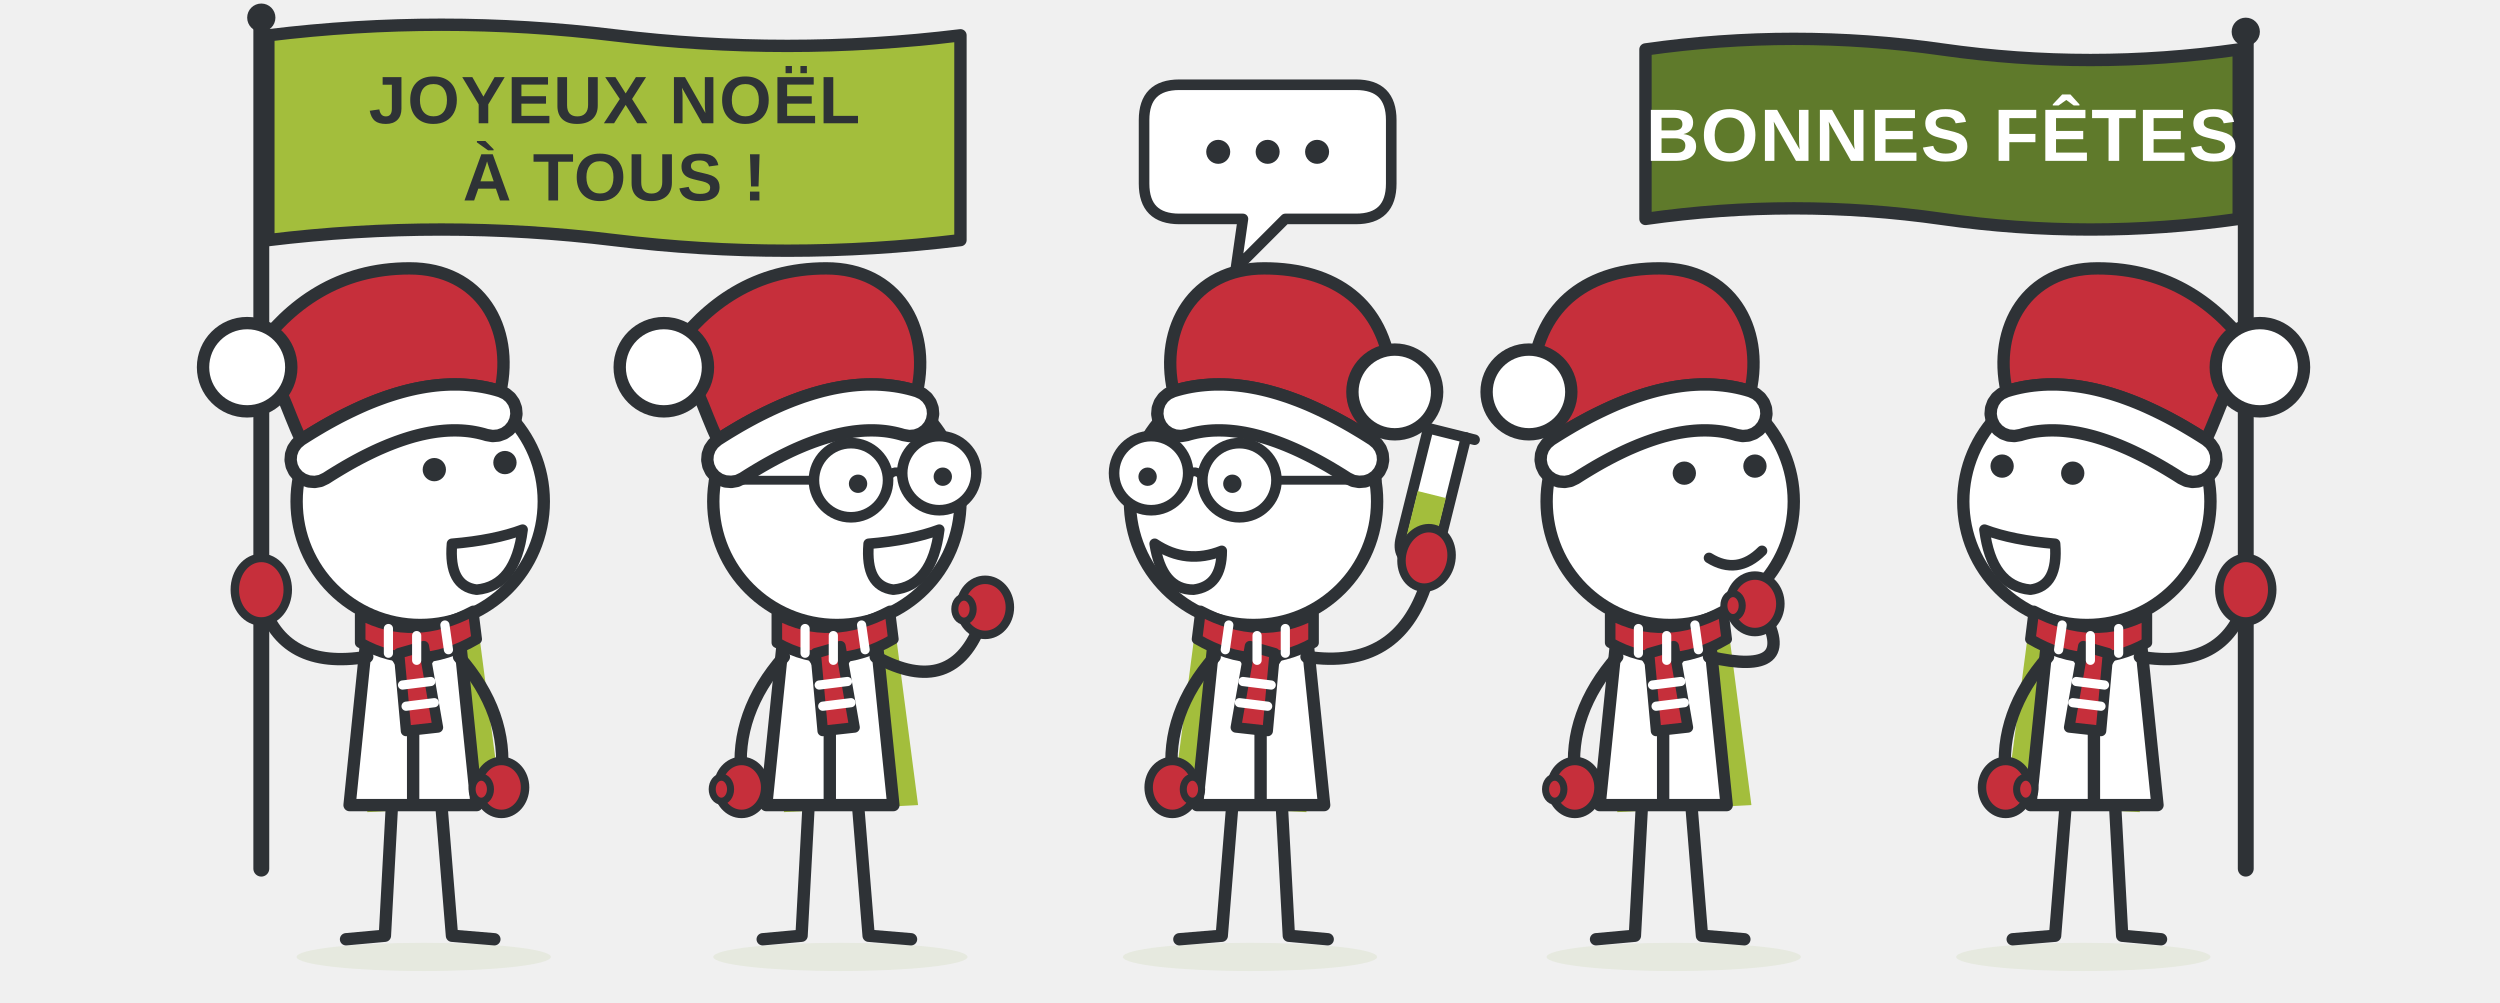
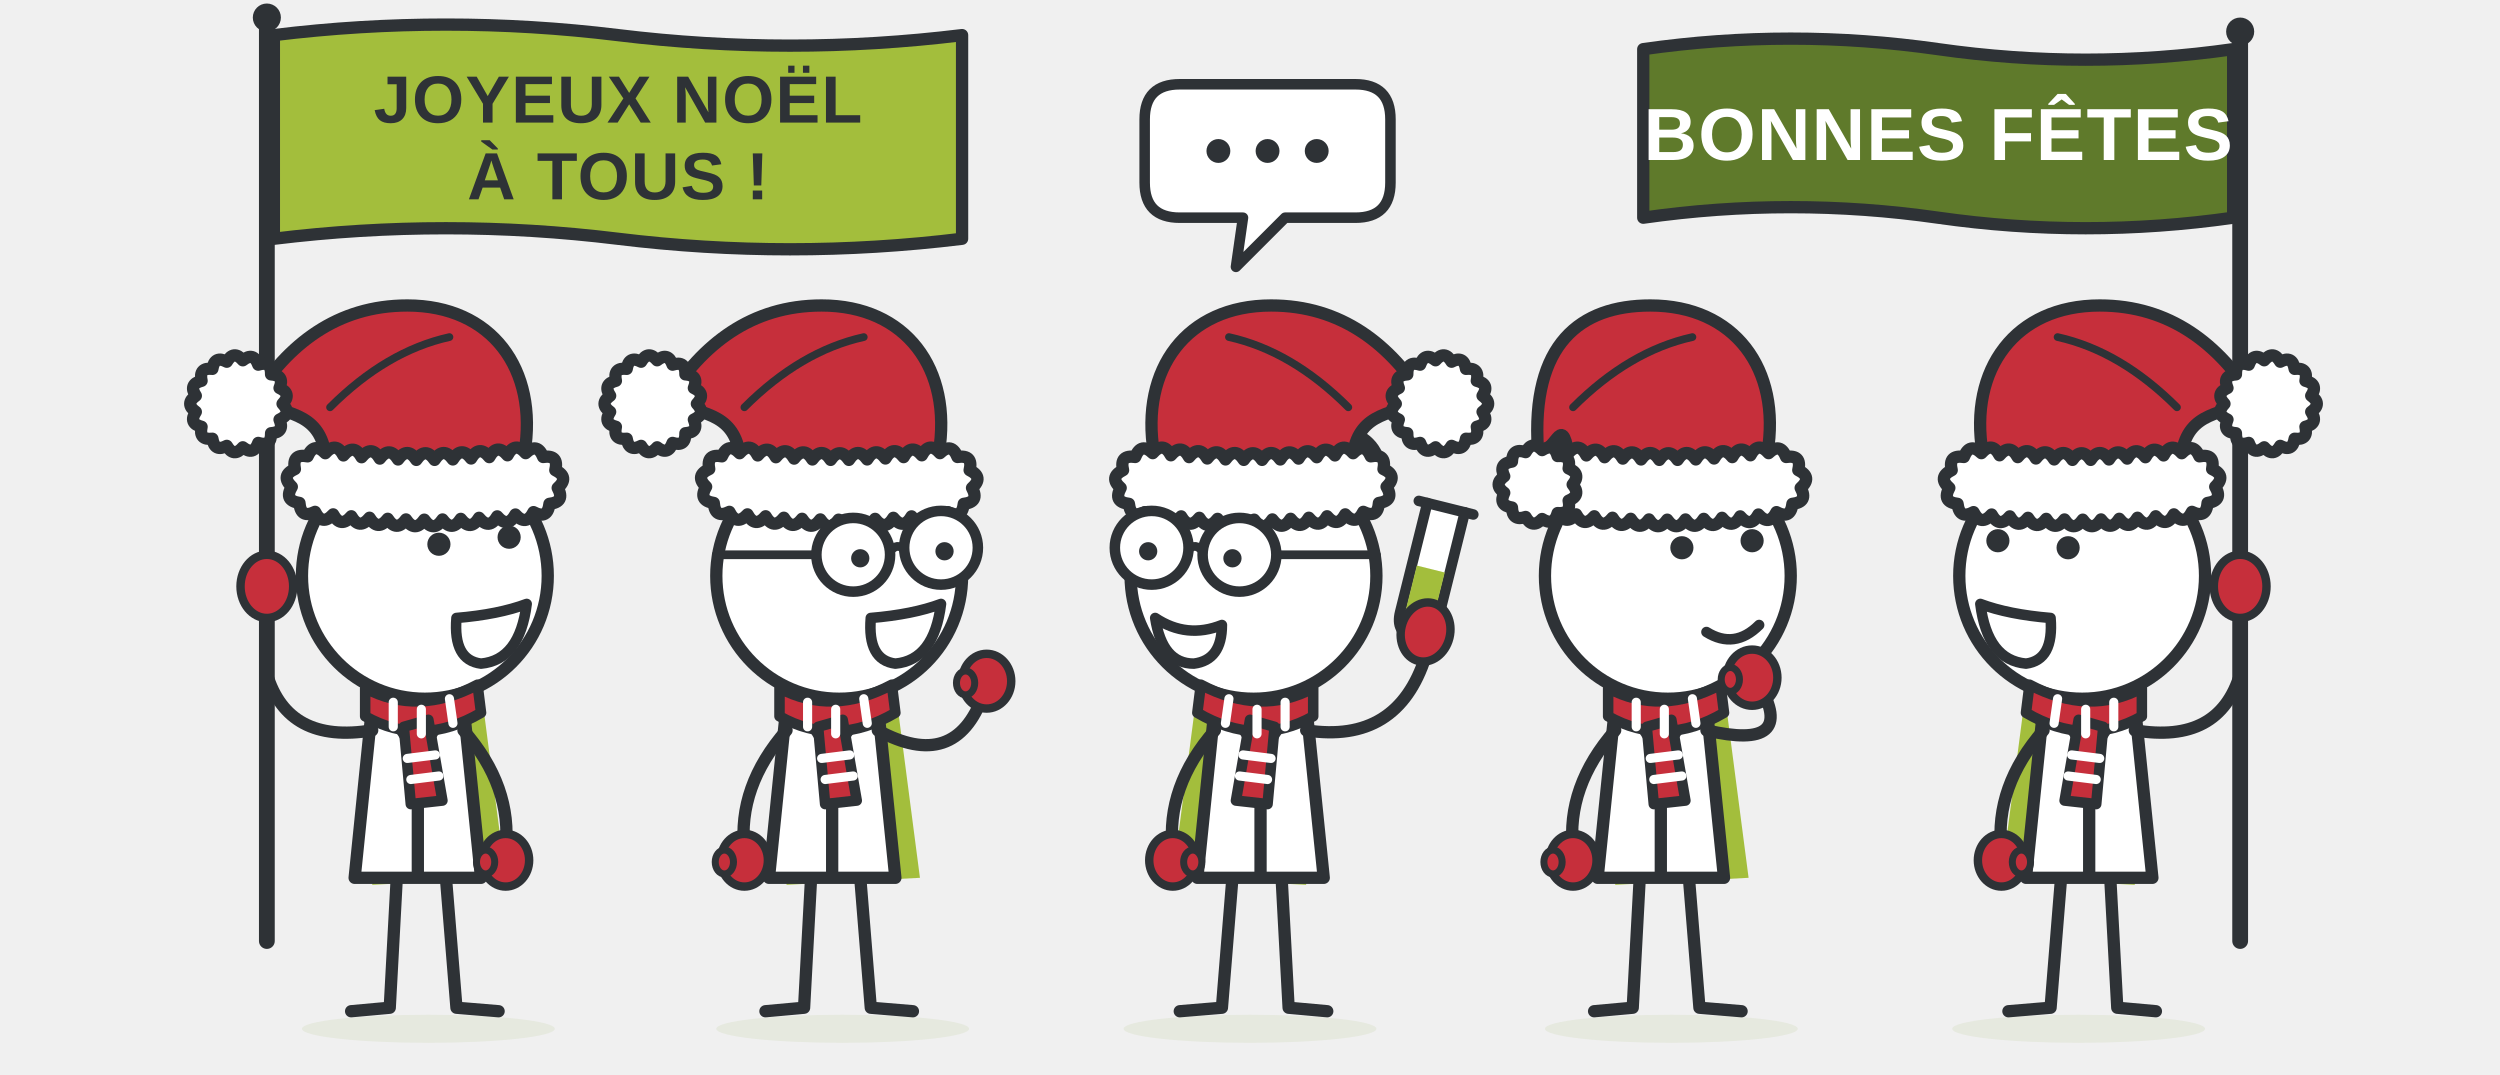
- <svg xmlns="http://www.w3.org/2000/svg" aria-hidden="true" focusable="false" viewBox="-24 0 708 284" fill="none" stroke="#2E3236" stroke-width="3.5" stroke-linecap="round" stroke-linejoin="round">
+ <svg xmlns="http://www.w3.org/2000/svg" aria-hidden="true" focusable="false" viewBox="-26 0 712 306" fill="none" stroke="#2E3236" stroke-width="3.5" stroke-linecap="round" stroke-linejoin="round">
  <g class="bulle">
    <path d="M300 34 Q300 24 310 24 L360 24 Q370 24 370 34 L370 52 Q370 62 360 62 L340 62 L326 76 L328 62 L310 62 Q300 62 300 52 Z" fill="#FFFFFF" stroke-width="3" />
    <circle cx="321" cy="43" r="3.4" fill="#2E3236" stroke="none" />
    <circle cx="335" cy="43" r="3.4" fill="#2E3236" stroke="none" />
    <circle cx="349" cy="43" r="3.4" fill="#2E3236" stroke="none" />
  </g>
  <g class="perso">
-     <path d="M50 8 L50 246" stroke-width="4.5" />
+     <path d="M50 8 L50 268" stroke-width="4.5" />
    <circle cx="50" cy="5" r="4" fill="#2E3236" stroke="none" />
    <g class="drapeau drapeau-left">
      <path d="M52 10 Q101.0 4 150.0 10 T248 10 L248 68 Q199.0 74 150.0 68 T52 68 Z" fill="#A3BE3C" />
      <text x="150" y="34.915" text-anchor="middle" font-family="Figtree, Arial, sans-serif" font-weight="800" font-size="19" letter-spacing="0.4" fill="#2E3236" stroke="none">JOYEUX NOËL</text>
      <text x="150" y="56.765" text-anchor="middle" font-family="Figtree, Arial, sans-serif" font-weight="800" font-size="19" letter-spacing="0.4" fill="#2E3236" stroke="none">À TOUS !</text>
    </g>
-     <g transform="translate(0 70)">
+     <g transform="translate(0 92)">
      <ellipse cx="96" cy="201" rx="36" ry="4" fill="#E6E9DF" stroke="none" />
      <path d="M84 114 L112 112 L118 158 L80 160 Z" fill="#A3BE3C" stroke="none" />
      <path d="M87 158 L85 195 L74 196" />
      <path d="M101 158 L104 195 L116 196" />
      <path d="M80 109 L75 158 L111 158 L106 109" fill="#FFFFFF" />
      <path d="M84 109 L93 123 L102 109" />
      <path d="M93 123 L93 157" />
      <path d="M80 116 Q56 120 50 100" />
      <path d="M106 116 Q120 132 118 150" />
      <ellipse cx="118" cy="153" rx="6.7" ry="7.5" fill="#C62F3B" stroke="#2E3236" stroke-width="2.4" />
      <ellipse cx="112.3" cy="153.5" rx="2.6" ry="3.4" fill="#C62F3B" stroke="#2E3236" stroke-width="2" />
      <circle cx="95" cy="72" r="35" fill="#FFFFFF" />
      <path d="M78 104 Q93 112 110 103 L111 111 Q94 121 78 112 Z" fill="#C62F3B" stroke-width="3" />
      <path d="M96 113 L100 136 L91 137 L89 115 Z" fill="#C62F3B" stroke-width="3" />
      <path d="M86 108 L86 115 M94 110 L94 117 M102 107 L103 114 M90 124 L98 123 M91 130 L99 129" stroke="#FFFFFF" stroke-width="2.6" />
-       <path d="M117.71 40.80 C121.71 22.80 112.00 6.00 92.00 6.00 C72.00 6.00 58.00 16.00 48.00 30.00 C55.00 36.00 57.27 46.54 61.27 54.54 L62.84 53.54 L64.40 52.57 L65.95 51.64 L67.49 50.73 L69.02 49.86 L70.55 49.02 L72.06 48.21 L73.57 47.44 L75.07 46.70 L76.56 45.99 L78.04 45.31 L79.51 44.66 L80.98 44.05 L82.44 43.47 L83.89 42.93 L85.33 42.41 L86.77 41.94 L88.20 41.49 L89.62 41.08 L91.03 40.70 L92.44 40.36 L93.84 40.05 L95.24 39.78 L96.62 39.54 L98.00 39.34 L99.38 39.17 L100.74 39.04 L102.10 38.95 L103.45 38.89 L104.79 38.88 L106.13 38.89 L107.45 38.95 L108.77 39.05 L110.08 39.18 L111.38 39.35 L112.67 39.56 L113.95 39.81 L115.21 40.10 L116.47 40.43 L117.71 40.80Z" fill="#C62F3B" />
-       <path d="M61.27 54.54 L62.84 53.54 L64.40 52.57 L65.95 51.64 L67.49 50.73 L69.02 49.86 L70.55 49.02 L72.06 48.21 L73.57 47.44 L75.07 46.70 L76.56 45.99 L78.04 45.31 L79.51 44.66 L80.98 44.05 L82.44 43.47 L83.89 42.93 L85.33 42.41 L86.77 41.94 L88.20 41.49 L89.62 41.08 L91.03 40.70 L92.44 40.36 L93.84 40.05 L95.24 39.78 L96.62 39.54 L98.00 39.34 L99.38 39.17 L100.74 39.04 L102.10 38.95 L103.45 38.89 L104.79 38.88 L106.13 38.89 L107.45 38.95 L108.77 39.05 L110.08 39.18 L111.38 39.35 L112.67 39.56 L113.95 39.81 L115.21 40.10 L116.47 40.43 L117.71 40.80 L119.25 41.51 L120.55 42.60 L121.53 43.99 L122.11 45.58 L122.26 47.27 L121.97 48.94 L121.26 50.48 L120.17 51.78 L118.78 52.76 L117.19 53.34 L115.50 53.49 L113.82 53.20 L112.98 52.95 L112.12 52.73 L111.25 52.53 L110.37 52.36 L109.48 52.21 L108.57 52.09 L107.65 52.00 L106.71 51.93 L105.76 51.89 L104.79 51.88 L103.81 51.89 L102.81 51.93 L101.80 52.00 L100.77 52.10 L99.73 52.22 L98.66 52.38 L97.58 52.56 L96.49 52.78 L95.38 53.02 L94.25 53.30 L93.10 53.60 L91.94 53.94 L90.76 54.31 L89.57 54.71 L88.35 55.14 L87.13 55.60 L85.88 56.09 L84.62 56.62 L83.35 57.17 L82.06 57.76 L80.75 58.39 L79.43 59.04 L78.09 59.73 L76.74 60.45 L75.38 61.20 L73.99 61.99 L72.60 62.81 L71.19 63.66 L69.76 64.54 L68.32 65.46 L66.79 66.19 L65.12 66.49 L63.43 66.35 L61.83 65.78 L60.43 64.82 L59.34 63.53 L58.61 61.99 L58.30 60.32 L58.44 58.63 L59.01 57.03 L59.98 55.64Z" fill="#FFFFFF" />
-       <circle cx="46" cy="34" r="12.5" fill="#FFFFFF" />
+       <path d="M123.36 37.08 C127.36 13.08 114.00 -5.00 90.00 -5.00 C70.00 -5.00 56.00 6.00 46.00 22.00 C55.00 26.00 64.64 25.08 66.64 37.08 L68.06 37.26 L69.48 37.44 L70.90 37.61 L72.32 37.77 L73.73 37.92 L75.15 38.06 L76.57 38.19 L77.99 38.31 L79.41 38.42 L80.82 38.52 L82.24 38.61 L83.66 38.69 L85.08 38.76 L86.50 38.83 L87.91 38.88 L89.33 38.92 L90.75 38.96 L92.17 38.98 L93.58 39.00 L95.00 39.00 L96.42 39.00 L97.83 38.98 L99.25 38.96 L100.67 38.92 L102.09 38.88 L103.50 38.83 L104.92 38.76 L106.34 38.69 L107.76 38.61 L109.18 38.52 L110.59 38.42 L112.01 38.31 L113.43 38.19 L114.85 38.06 L116.27 37.92 L117.68 37.77 L119.10 37.61 L120.52 37.44 L121.94 37.26 L123.36 37.08 Z" fill="#C62F3B" />
+       <path d="M102 4 Q84 8 68 24" stroke="#2E3236" stroke-width="2.2" fill="none" />
+       <path d="M66.64 37.08 Q69.69 33.62 71.81 37.71 Q74.77 34.19 76.98 38.22 Q79.86 34.62 82.17 38.61 Q84.95 34.94 87.37 38.86 Q90.06 35.12 92.57 38.98 Q95.17 35.18 97.77 38.98 Q100.27 35.12 102.97 38.85 Q105.38 34.92 108.17 38.58 Q110.48 34.60 113.35 38.19 Q115.56 34.15 118.53 37.67 Q120.67 33.60 123.70 37.06 Q127.00 33.89 128.69 38.15 Q133.22 37.45 132.15 41.90 Q136.26 43.93 132.83 46.96 Q135.03 50.98 130.48 51.49 Q129.96 56.04 125.94 53.85 Q123.86 57.96 120.79 54.53 Q118.59 58.57 115.61 55.06 Q113.32 59.05 110.43 55.47 Q108.04 59.41 105.23 55.77 Q102.76 59.65 100.03 55.94 Q97.47 59.77 94.83 56.00 Q92.18 59.77 89.63 55.93 Q86.90 59.64 84.43 55.75 Q81.61 59.39 79.24 55.45 Q76.34 59.03 74.05 55.03 Q71.07 58.54 68.88 54.49 Q65.78 57.90 63.73 53.77 Q59.63 55.81 59.29 51.24 Q54.76 50.56 57.11 46.63 Q53.81 43.46 57.99 41.59 Q57.10 37.10 61.60 37.97 Q63.46 33.78 66.64 37.08Z" fill="#FFFFFF" />
+       <path d="M54.47 23.00 Q57.19 25.85 53.61 27.50 Q55.12 31.13 51.20 31.38 Q51.30 35.32 47.55 34.14 Q46.23 37.84 43.15 35.39 Q40.58 38.38 38.59 34.98 Q35.12 36.83 34.49 32.95 Q30.58 33.40 31.41 29.55 Q27.61 28.57 29.77 25.29 Q26.57 23.00 29.77 20.71 Q27.61 17.43 31.41 16.45 Q30.58 12.60 34.49 13.05 Q35.12 9.17 38.59 11.02 Q40.58 7.62 43.15 10.61 Q46.23 8.16 47.55 11.86 Q51.30 10.68 51.20 14.62 Q55.12 14.87 53.61 18.50 Q57.19 20.15 54.47 23.00Z" fill="#FFFFFF" />
      <circle cx="99" cy="63" r="3.3" fill="#2E3236" stroke="none" />
      <circle cx="119" cy="61" r="3.3" fill="#2E3236" stroke="none" />
      <path d="M104 84 Q116 83 124 80 Q122 96 111 97 Q103 96 104 84 Z" fill="#FFFFFF" stroke-width="3" />
    </g>
    <ellipse cx="50" cy="167" rx="7.5" ry="9" fill="#C62F3B" stroke="#2E3236" stroke-width="2.4" />
  </g>
  <g class="perso">
-     <g transform="translate(118 70)">
+     <g transform="translate(118 92)">
      <ellipse cx="96" cy="201" rx="36" ry="4" fill="#E6E9DF" stroke="none" />
      <path d="M84 114 L112 112 L118 158 L80 160 Z" fill="#A3BE3C" stroke="none" />
      <path d="M87 158 L85 195 L74 196" />
      <path d="M101 158 L104 195 L116 196" />
      <path d="M80 109 L75 158 L111 158 L106 109" fill="#FFFFFF" />
      <path d="M84 109 L93 123 L102 109" />
      <path d="M93 123 L93 157" />
      <path d="M80 116 Q66 132 68 150" />
      <ellipse cx="68" cy="153" rx="6.7" ry="7.5" fill="#C62F3B" stroke="#2E3236" stroke-width="2.4" />
      <ellipse cx="62.3" cy="153.5" rx="2.6" ry="3.4" fill="#C62F3B" stroke="#2E3236" stroke-width="2" />
      <path d="M106 116 Q128 128 136 106" />
      <ellipse cx="137" cy="102" rx="7" ry="7.8" fill="#C62F3B" stroke="#2E3236" stroke-width="2.4" />
      <ellipse cx="131" cy="102.5" rx="2.6" ry="3.4" fill="#C62F3B" stroke="#2E3236" stroke-width="2" />
      <circle cx="95" cy="72" r="35" fill="#FFFFFF" />
      <path d="M78 104 Q93 112 110 103 L111 111 Q94 121 78 112 Z" fill="#C62F3B" stroke-width="3" />
      <path d="M96 113 L100 136 L91 137 L89 115 Z" fill="#C62F3B" stroke-width="3" />
      <path d="M86 108 L86 115 M94 110 L94 117 M102 107 L103 114 M90 124 L98 123 M91 130 L99 129" stroke="#FFFFFF" stroke-width="2.6" />
-       <path d="M117.71 40.80 C121.71 22.80 112.00 6.00 92.00 6.00 C72.00 6.00 58.00 16.00 48.00 30.00 C55.00 36.00 57.27 46.54 61.27 54.54 L62.84 53.54 L64.40 52.57 L65.95 51.64 L67.49 50.73 L69.02 49.86 L70.55 49.02 L72.06 48.21 L73.57 47.44 L75.07 46.70 L76.56 45.99 L78.04 45.31 L79.51 44.66 L80.98 44.05 L82.44 43.47 L83.89 42.93 L85.33 42.41 L86.77 41.94 L88.20 41.49 L89.62 41.08 L91.03 40.70 L92.44 40.36 L93.84 40.05 L95.24 39.78 L96.62 39.54 L98.00 39.34 L99.38 39.17 L100.74 39.04 L102.10 38.95 L103.45 38.89 L104.79 38.88 L106.13 38.89 L107.45 38.95 L108.77 39.05 L110.08 39.18 L111.38 39.35 L112.67 39.56 L113.95 39.81 L115.21 40.10 L116.47 40.43 L117.71 40.80Z" fill="#C62F3B" />
-       <path d="M61.27 54.54 L62.84 53.54 L64.40 52.57 L65.95 51.64 L67.49 50.73 L69.02 49.86 L70.55 49.02 L72.06 48.21 L73.57 47.44 L75.07 46.70 L76.56 45.99 L78.04 45.31 L79.51 44.66 L80.98 44.05 L82.44 43.47 L83.89 42.93 L85.33 42.41 L86.77 41.94 L88.20 41.49 L89.62 41.08 L91.03 40.70 L92.44 40.36 L93.84 40.05 L95.24 39.78 L96.62 39.54 L98.00 39.34 L99.38 39.17 L100.74 39.04 L102.10 38.95 L103.45 38.89 L104.79 38.88 L106.13 38.89 L107.45 38.95 L108.77 39.05 L110.08 39.18 L111.38 39.35 L112.67 39.56 L113.95 39.81 L115.21 40.10 L116.47 40.43 L117.71 40.80 L119.25 41.51 L120.55 42.60 L121.53 43.99 L122.11 45.58 L122.26 47.27 L121.97 48.94 L121.26 50.48 L120.17 51.78 L118.78 52.76 L117.19 53.34 L115.50 53.49 L113.82 53.20 L112.98 52.95 L112.12 52.73 L111.25 52.53 L110.37 52.36 L109.48 52.21 L108.57 52.09 L107.65 52.00 L106.71 51.93 L105.76 51.89 L104.79 51.88 L103.81 51.89 L102.81 51.93 L101.80 52.00 L100.77 52.10 L99.73 52.22 L98.66 52.38 L97.58 52.56 L96.49 52.78 L95.38 53.02 L94.25 53.30 L93.10 53.60 L91.94 53.94 L90.76 54.31 L89.57 54.71 L88.35 55.14 L87.13 55.60 L85.88 56.09 L84.62 56.62 L83.35 57.17 L82.06 57.76 L80.75 58.39 L79.43 59.04 L78.09 59.73 L76.74 60.45 L75.38 61.20 L73.99 61.99 L72.60 62.81 L71.19 63.66 L69.76 64.54 L68.32 65.46 L66.79 66.19 L65.12 66.49 L63.43 66.35 L61.83 65.78 L60.43 64.82 L59.34 63.53 L58.61 61.99 L58.30 60.32 L58.44 58.63 L59.01 57.03 L59.98 55.64Z" fill="#FFFFFF" />
-       <circle cx="46" cy="34" r="12.5" fill="#FFFFFF" />
+       <path d="M123.36 37.08 C127.36 13.08 114.00 -5.00 90.00 -5.00 C70.00 -5.00 56.00 6.00 46.00 22.00 C55.00 26.00 64.64 25.08 66.64 37.08 L68.06 37.26 L69.48 37.44 L70.90 37.61 L72.32 37.77 L73.73 37.92 L75.15 38.06 L76.57 38.19 L77.99 38.31 L79.41 38.42 L80.82 38.52 L82.24 38.61 L83.66 38.69 L85.08 38.76 L86.50 38.83 L87.91 38.88 L89.33 38.92 L90.75 38.96 L92.17 38.98 L93.58 39.00 L95.00 39.00 L96.42 39.00 L97.83 38.98 L99.25 38.96 L100.67 38.92 L102.09 38.88 L103.50 38.83 L104.92 38.76 L106.34 38.69 L107.76 38.61 L109.18 38.52 L110.59 38.42 L112.01 38.31 L113.43 38.19 L114.85 38.06 L116.27 37.92 L117.68 37.77 L119.10 37.61 L120.52 37.44 L121.94 37.26 L123.36 37.08 Z" fill="#C62F3B" />
+       <path d="M102 4 Q84 8 68 24" stroke="#2E3236" stroke-width="2.2" fill="none" />
+       <path d="M66.64 37.08 Q69.69 33.62 71.81 37.71 Q74.77 34.19 76.98 38.22 Q79.86 34.62 82.17 38.61 Q84.95 34.94 87.37 38.86 Q90.06 35.12 92.57 38.98 Q95.17 35.18 97.77 38.98 Q100.27 35.12 102.97 38.85 Q105.38 34.92 108.17 38.58 Q110.48 34.60 113.35 38.19 Q115.56 34.15 118.53 37.67 Q120.67 33.60 123.70 37.06 Q127.00 33.89 128.69 38.15 Q133.22 37.45 132.15 41.90 Q136.26 43.93 132.83 46.96 Q135.03 50.98 130.48 51.49 Q129.96 56.04 125.94 53.85 Q123.86 57.96 120.79 54.53 Q118.59 58.57 115.61 55.06 Q113.32 59.05 110.43 55.47 Q108.04 59.41 105.23 55.77 Q102.76 59.65 100.03 55.94 Q97.47 59.77 94.83 56.00 Q92.18 59.77 89.63 55.93 Q86.90 59.64 84.43 55.75 Q81.61 59.39 79.24 55.45 Q76.34 59.03 74.05 55.03 Q71.07 58.54 68.88 54.49 Q65.78 57.90 63.73 53.77 Q59.63 55.81 59.29 51.24 Q54.76 50.56 57.11 46.63 Q53.81 43.46 57.99 41.59 Q57.10 37.10 61.60 37.97 Q63.46 33.78 66.64 37.08Z" fill="#FFFFFF" />
+       <path d="M54.47 23.00 Q57.19 25.85 53.61 27.50 Q55.12 31.13 51.20 31.38 Q51.30 35.32 47.55 34.14 Q46.23 37.84 43.15 35.39 Q40.58 38.38 38.59 34.98 Q35.12 36.83 34.49 32.95 Q30.58 33.40 31.41 29.55 Q27.61 28.57 29.77 25.29 Q26.57 23.00 29.77 20.71 Q27.61 17.43 31.41 16.45 Q30.58 12.60 34.49 13.05 Q35.12 9.17 38.59 11.02 Q40.58 7.62 43.15 10.61 Q46.23 8.16 47.55 11.86 Q51.30 10.68 51.20 14.62 Q55.12 14.87 53.61 18.50 Q57.19 20.15 54.47 23.00Z" fill="#FFFFFF" />
      <path d="M60 66 L88 66" stroke-width="2.5" />
      <circle cx="99" cy="66" r="10.5" fill="#FFFFFF" stroke-width="3" />
      <circle cx="124" cy="64" r="10.5" fill="#FFFFFF" stroke-width="3" />
      <path d="M109.5 65 Q111.5 62.5 113.5 64.5" stroke-width="2.5" />
      <circle cx="101" cy="67" r="2.6" fill="#2E3236" stroke="none" />
      <circle cx="125" cy="65" r="2.6" fill="#2E3236" stroke="none" />
      <path d="M104 84 Q116 83 124 80 Q122 96 111 97 Q103 96 104 84 Z" fill="#FFFFFF" stroke-width="3" />
    </g>
  </g>
  <g class="perso">
-     <g transform="translate(236 70) translate(190 0) scale(-1 1)">
+     <g transform="translate(236 92) translate(190 0) scale(-1 1)">
      <ellipse cx="96" cy="201" rx="36" ry="4" fill="#E6E9DF" stroke="none" />
      <path d="M84 114 L112 112 L118 158 L80 160 Z" fill="#A3BE3C" stroke="none" />
      <path d="M87 158 L85 195 L74 196" />
      <path d="M101 158 L104 195 L116 196" />
      <path d="M80 109 L75 158 L111 158 L106 109" fill="#FFFFFF" />
      <path d="M84 109 L93 123 L102 109" />
      <path d="M93 123 L93 157" />
      <path d="M80 116 Q54 120 46 95" />
      <g transform="translate(-9 0) rotate(-14 54 72)">
        <path d="M48.5 52 L48.5 84 Q48.5 90 54 90 Q59.5 90 59.5 84 L59.5 52" fill="#FFFFFF" stroke-width="3" />
        <path d="M49.9 70 L58.1 70 L58.1 84 Q58.1 88.6 54 88.6 Q49.9 88.6 49.9 84 Z" fill="#A3BE3C" stroke="none" />
        <path d="M46 52 L62 52" stroke-width="3" />
      </g>
      <ellipse cx="46" cy="88" rx="7" ry="8.5" fill="#C62F3B" stroke="#2E3236" stroke-width="2.4" transform="rotate(-14 46 88)" />
      <path d="M106 116 Q120 132 118 150" />
      <ellipse cx="118" cy="153" rx="6.7" ry="7.5" fill="#C62F3B" stroke="#2E3236" stroke-width="2.4" />
      <ellipse cx="112.3" cy="153.5" rx="2.6" ry="3.4" fill="#C62F3B" stroke="#2E3236" stroke-width="2" />
      <circle cx="70" cy="42" r="11" fill="#FFFFFF" />
      <circle cx="95" cy="72" r="35" fill="#FFFFFF" />
      <path d="M78 104 Q93 112 110 103 L111 111 Q94 121 78 112 Z" fill="#C62F3B" stroke-width="3" />
      <path d="M96 113 L100 136 L91 137 L89 115 Z" fill="#C62F3B" stroke-width="3" />
      <path d="M86 108 L86 115 M94 110 L94 117 M102 107 L103 114 M90 124 L98 123 M91 130 L99 129" stroke="#FFFFFF" stroke-width="2.6" />
-       <path d="M117.71 40.80 C121.71 22.80 112.00 6.00 92.00 6.00 C72.00 6.00 58.00 16.00 56.00 36.00 C63.00 42.00 57.27 46.54 61.27 54.54 L62.84 53.54 L64.40 52.57 L65.95 51.64 L67.49 50.73 L69.02 49.86 L70.55 49.02 L72.06 48.21 L73.57 47.44 L75.07 46.70 L76.56 45.99 L78.04 45.31 L79.51 44.66 L80.98 44.05 L82.44 43.47 L83.89 42.93 L85.33 42.41 L86.77 41.94 L88.20 41.49 L89.62 41.08 L91.03 40.70 L92.44 40.36 L93.84 40.05 L95.24 39.78 L96.62 39.54 L98.00 39.34 L99.38 39.17 L100.74 39.04 L102.10 38.95 L103.45 38.89 L104.79 38.88 L106.13 38.89 L107.45 38.95 L108.77 39.05 L110.08 39.18 L111.38 39.35 L112.67 39.56 L113.95 39.81 L115.21 40.10 L116.47 40.43 L117.71 40.80Z" fill="#C62F3B" />
-       <path d="M61.27 54.54 L62.84 53.54 L64.40 52.57 L65.95 51.64 L67.49 50.73 L69.02 49.86 L70.55 49.02 L72.06 48.21 L73.57 47.44 L75.07 46.70 L76.56 45.99 L78.04 45.31 L79.51 44.66 L80.98 44.05 L82.44 43.47 L83.89 42.93 L85.33 42.41 L86.77 41.94 L88.20 41.49 L89.62 41.08 L91.03 40.70 L92.44 40.36 L93.84 40.05 L95.24 39.78 L96.62 39.54 L98.00 39.34 L99.38 39.17 L100.74 39.04 L102.10 38.95 L103.45 38.89 L104.79 38.88 L106.13 38.89 L107.45 38.95 L108.77 39.05 L110.08 39.18 L111.38 39.35 L112.67 39.56 L113.95 39.81 L115.21 40.10 L116.47 40.43 L117.71 40.80 L119.25 41.51 L120.55 42.60 L121.53 43.99 L122.11 45.58 L122.26 47.27 L121.97 48.94 L121.26 50.48 L120.17 51.78 L118.78 52.76 L117.19 53.34 L115.50 53.49 L113.82 53.20 L112.98 52.95 L112.12 52.73 L111.25 52.53 L110.37 52.36 L109.48 52.21 L108.57 52.09 L107.65 52.00 L106.71 51.93 L105.76 51.89 L104.79 51.88 L103.81 51.89 L102.81 51.93 L101.80 52.00 L100.77 52.10 L99.73 52.22 L98.66 52.38 L97.58 52.56 L96.49 52.78 L95.38 53.02 L94.25 53.30 L93.10 53.60 L91.94 53.94 L90.76 54.31 L89.57 54.71 L88.35 55.14 L87.13 55.60 L85.88 56.09 L84.62 56.62 L83.35 57.17 L82.06 57.76 L80.75 58.39 L79.43 59.04 L78.09 59.73 L76.74 60.45 L75.38 61.20 L73.99 61.99 L72.60 62.81 L71.19 63.66 L69.76 64.54 L68.32 65.46 L66.79 66.19 L65.12 66.49 L63.43 66.35 L61.83 65.78 L60.43 64.82 L59.34 63.53 L58.61 61.99 L58.30 60.32 L58.44 58.63 L59.01 57.03 L59.98 55.64Z" fill="#FFFFFF" />
-       <circle cx="55" cy="41" r="12" fill="#FFFFFF" />
+       <path d="M123.36 37.08 C127.36 13.08 114.00 -5.00 90.00 -5.00 C70.00 -5.00 56.00 6.00 46.00 22.00 C55.00 26.00 64.64 25.08 66.64 37.08 L68.06 37.26 L69.48 37.44 L70.90 37.61 L72.32 37.77 L73.73 37.92 L75.15 38.06 L76.57 38.19 L77.99 38.31 L79.41 38.42 L80.82 38.52 L82.24 38.61 L83.66 38.69 L85.08 38.76 L86.50 38.83 L87.91 38.88 L89.33 38.92 L90.75 38.96 L92.17 38.98 L93.58 39.00 L95.00 39.00 L96.42 39.00 L97.83 38.98 L99.25 38.96 L100.67 38.92 L102.09 38.88 L103.50 38.83 L104.92 38.76 L106.34 38.69 L107.76 38.61 L109.18 38.52 L110.59 38.42 L112.01 38.31 L113.43 38.19 L114.85 38.06 L116.27 37.92 L117.68 37.77 L119.10 37.61 L120.52 37.44 L121.94 37.26 L123.36 37.08 Z" fill="#C62F3B" />
+       <path d="M102 4 Q84 8 68 24" stroke="#2E3236" stroke-width="2.2" fill="none" />
+       <path d="M66.64 37.08 Q69.69 33.62 71.81 37.71 Q74.77 34.19 76.98 38.22 Q79.86 34.62 82.17 38.61 Q84.95 34.94 87.37 38.86 Q90.06 35.12 92.57 38.98 Q95.17 35.18 97.77 38.98 Q100.27 35.12 102.97 38.85 Q105.38 34.92 108.17 38.58 Q110.48 34.60 113.35 38.19 Q115.56 34.15 118.53 37.67 Q120.67 33.60 123.70 37.06 Q127.00 33.89 128.69 38.15 Q133.22 37.45 132.15 41.90 Q136.26 43.93 132.83 46.96 Q135.03 50.98 130.48 51.49 Q129.96 56.04 125.94 53.85 Q123.86 57.96 120.79 54.53 Q118.59 58.57 115.61 55.06 Q113.32 59.05 110.43 55.47 Q108.04 59.41 105.23 55.77 Q102.76 59.65 100.03 55.94 Q97.47 59.77 94.83 56.00 Q92.18 59.77 89.63 55.93 Q86.90 59.64 84.43 55.75 Q81.61 59.39 79.24 55.45 Q76.34 59.03 74.05 55.03 Q71.07 58.54 68.88 54.49 Q65.78 57.90 63.73 53.77 Q59.63 55.81 59.29 51.24 Q54.76 50.56 57.11 46.63 Q53.81 43.46 57.99 41.59 Q57.10 37.10 61.60 37.97 Q63.46 33.78 66.64 37.08Z" fill="#FFFFFF" />
+       <path d="M54.47 23.00 Q57.19 25.85 53.61 27.50 Q55.12 31.13 51.20 31.38 Q51.30 35.32 47.55 34.14 Q46.23 37.84 43.15 35.39 Q40.58 38.38 38.59 34.98 Q35.12 36.83 34.49 32.95 Q30.58 33.40 31.41 29.55 Q27.61 28.57 29.77 25.29 Q26.57 23.00 29.77 20.71 Q27.61 17.43 31.41 16.45 Q30.58 12.60 34.49 13.05 Q35.12 9.17 38.59 11.02 Q40.58 7.62 43.15 10.61 Q46.23 8.16 47.55 11.86 Q51.30 10.68 51.20 14.62 Q55.12 14.87 53.61 18.50 Q57.19 20.15 54.47 23.00Z" fill="#FFFFFF" />
      <path d="M60 66 L88 66" stroke-width="2.5" />
      <circle cx="99" cy="66" r="10.5" fill="#FFFFFF" stroke-width="3" />
      <circle cx="124" cy="64" r="10.5" fill="#FFFFFF" stroke-width="3" />
      <path d="M109.5 65 Q111.5 62.5 113.5 64.5" stroke-width="2.5" />
      <circle cx="101" cy="67" r="2.6" fill="#2E3236" stroke="none" />
      <circle cx="125" cy="65" r="2.6" fill="#2E3236" stroke="none" />
      <path d="M104 86 Q114 90 123 84 Q121 97 112 97 Q104 96 104 86 Z" fill="#FFFFFF" stroke-width="3" />
    </g>
  </g>
  <g class="perso">
-     <g transform="translate(354 70)">
+     <g transform="translate(354 92)">
      <ellipse cx="96" cy="201" rx="36" ry="4" fill="#E6E9DF" stroke="none" />
      <path d="M84 114 L112 112 L118 158 L80 160 Z" fill="#A3BE3C" stroke="none" />
      <path d="M87 158 L85 195 L74 196" />
      <path d="M101 158 L104 195 L116 196" />
      <path d="M80 109 L75 158 L111 158 L106 109" fill="#FFFFFF" />
      <path d="M84 109 L93 123 L102 109" />
      <path d="M93 123 L93 157" />
      <path d="M80 116 Q66 132 68 150" />
      <ellipse cx="68" cy="153" rx="6.7" ry="7.5" fill="#C62F3B" stroke="#2E3236" stroke-width="2.4" />
      <ellipse cx="62.3" cy="153.5" rx="2.6" ry="3.4" fill="#C62F3B" stroke="#2E3236" stroke-width="2" />
      <circle cx="95" cy="72" r="35" fill="#FFFFFF" />
      <path d="M78 104 Q93 112 110 103 L111 111 Q94 121 78 112 Z" fill="#C62F3B" stroke-width="3" />
      <path d="M96 113 L100 136 L91 137 L89 115 Z" fill="#C62F3B" stroke-width="3" />
      <path d="M86 108 L86 115 M94 110 L94 117 M102 107 L103 114 M90 124 L98 123 M91 130 L99 129" stroke="#FFFFFF" stroke-width="2.6" />
-       <path d="M117.71 40.80 C121.71 22.80 112.00 6.00 92.00 6.00 C72.00 6.00 58.00 16.00 56.00 36.00 C63.00 42.00 57.27 46.54 61.27 54.54 L62.84 53.54 L64.40 52.57 L65.95 51.64 L67.49 50.73 L69.02 49.86 L70.55 49.02 L72.06 48.21 L73.57 47.44 L75.07 46.70 L76.56 45.99 L78.04 45.31 L79.51 44.66 L80.98 44.05 L82.44 43.47 L83.89 42.93 L85.33 42.41 L86.77 41.94 L88.20 41.49 L89.62 41.08 L91.03 40.70 L92.44 40.36 L93.84 40.05 L95.24 39.78 L96.62 39.54 L98.00 39.34 L99.38 39.17 L100.74 39.04 L102.10 38.95 L103.45 38.89 L104.79 38.88 L106.13 38.89 L107.45 38.95 L108.77 39.05 L110.08 39.18 L111.38 39.35 L112.67 39.56 L113.95 39.81 L115.21 40.10 L116.47 40.43 L117.71 40.80Z" fill="#C62F3B" />
-       <path d="M61.27 54.54 L62.84 53.54 L64.40 52.57 L65.95 51.64 L67.49 50.73 L69.02 49.86 L70.55 49.02 L72.06 48.21 L73.57 47.44 L75.07 46.70 L76.56 45.99 L78.04 45.31 L79.51 44.66 L80.98 44.05 L82.44 43.47 L83.89 42.93 L85.33 42.41 L86.77 41.94 L88.20 41.49 L89.62 41.08 L91.03 40.70 L92.44 40.36 L93.84 40.05 L95.24 39.78 L96.62 39.54 L98.00 39.34 L99.38 39.17 L100.74 39.04 L102.10 38.95 L103.45 38.89 L104.79 38.88 L106.13 38.89 L107.45 38.95 L108.77 39.05 L110.08 39.18 L111.38 39.35 L112.67 39.56 L113.95 39.81 L115.21 40.10 L116.47 40.43 L117.71 40.80 L119.25 41.51 L120.55 42.60 L121.53 43.99 L122.11 45.58 L122.26 47.27 L121.97 48.94 L121.26 50.48 L120.17 51.78 L118.78 52.76 L117.19 53.34 L115.50 53.49 L113.82 53.20 L112.98 52.95 L112.12 52.73 L111.25 52.53 L110.37 52.36 L109.48 52.21 L108.57 52.09 L107.65 52.00 L106.71 51.93 L105.76 51.89 L104.79 51.88 L103.81 51.89 L102.81 51.93 L101.80 52.00 L100.77 52.10 L99.73 52.22 L98.66 52.38 L97.58 52.56 L96.49 52.78 L95.38 53.02 L94.25 53.30 L93.10 53.60 L91.94 53.94 L90.76 54.31 L89.57 54.71 L88.35 55.14 L87.13 55.60 L85.88 56.09 L84.62 56.62 L83.35 57.17 L82.06 57.76 L80.75 58.39 L79.43 59.04 L78.09 59.73 L76.74 60.45 L75.38 61.20 L73.99 61.99 L72.60 62.81 L71.19 63.66 L69.76 64.54 L68.32 65.46 L66.79 66.19 L65.12 66.49 L63.43 66.35 L61.83 65.78 L60.43 64.82 L59.34 63.53 L58.61 61.99 L58.30 60.32 L58.44 58.63 L59.01 57.03 L59.98 55.64Z" fill="#FFFFFF" />
-       <circle cx="55" cy="41" r="12" fill="#FFFFFF" />
+       <path d="M123.36 37.08 C127.36 13.08 114.00 -5.00 90.00 -5.00 C70.00 -5.00 56.00 6.00 58.00 36.00 C63.00 38.00 64.64 25.08 66.64 37.08 L68.06 37.26 L69.48 37.44 L70.90 37.61 L72.32 37.77 L73.73 37.92 L75.15 38.06 L76.57 38.19 L77.99 38.31 L79.41 38.42 L80.82 38.52 L82.24 38.61 L83.66 38.69 L85.08 38.76 L86.50 38.83 L87.91 38.88 L89.33 38.92 L90.75 38.96 L92.17 38.98 L93.58 39.00 L95.00 39.00 L96.42 39.00 L97.83 38.98 L99.25 38.96 L100.67 38.92 L102.09 38.88 L103.50 38.83 L104.92 38.76 L106.34 38.69 L107.76 38.61 L109.18 38.52 L110.59 38.42 L112.01 38.31 L113.43 38.19 L114.85 38.06 L116.27 37.92 L117.68 37.77 L119.10 37.61 L120.52 37.44 L121.94 37.26 L123.36 37.08 Z" fill="#C62F3B" />
+       <path d="M102 4 Q84 8 68 24" stroke="#2E3236" stroke-width="2.2" fill="none" />
+       <path d="M66.64 37.08 Q69.69 33.62 71.81 37.71 Q74.77 34.19 76.98 38.22 Q79.86 34.62 82.17 38.61 Q84.95 34.94 87.37 38.86 Q90.06 35.12 92.57 38.98 Q95.17 35.18 97.77 38.98 Q100.27 35.12 102.97 38.85 Q105.38 34.92 108.17 38.58 Q110.48 34.60 113.35 38.19 Q115.56 34.15 118.53 37.67 Q120.67 33.60 123.70 37.06 Q127.00 33.89 128.69 38.15 Q133.22 37.45 132.15 41.90 Q136.26 43.93 132.83 46.96 Q135.03 50.98 130.48 51.49 Q129.96 56.04 125.94 53.85 Q123.86 57.96 120.79 54.53 Q118.59 58.57 115.61 55.06 Q113.32 59.05 110.43 55.47 Q108.04 59.41 105.23 55.77 Q102.76 59.65 100.03 55.94 Q97.47 59.77 94.83 56.00 Q92.18 59.77 89.63 55.93 Q86.90 59.64 84.43 55.75 Q81.61 59.39 79.24 55.45 Q76.34 59.03 74.05 55.03 Q71.07 58.54 68.88 54.49 Q65.78 57.90 63.73 53.77 Q59.63 55.81 59.29 51.24 Q54.76 50.56 57.11 46.63 Q53.81 43.46 57.99 41.59 Q57.10 37.10 61.60 37.97 Q63.46 33.78 66.64 37.08Z" fill="#FFFFFF" />
+       <path d="M67.89 46.00 Q70.42 49.07 66.74 50.59 Q67.57 54.48 63.61 54.12 Q62.54 57.96 59.19 55.81 Q56.45 58.70 54.50 55.23 Q50.73 56.52 50.61 52.54 Q46.68 51.95 48.41 48.36 Q45.21 46.00 48.41 43.64 Q46.68 40.05 50.61 39.46 Q50.73 35.48 54.50 36.77 Q56.45 33.30 59.19 36.19 Q62.54 34.04 63.61 37.88 Q67.57 37.52 66.74 41.41 Q70.42 42.93 67.89 46.00Z" fill="#FFFFFF" />
      <circle cx="99" cy="64" r="3.3" fill="#2E3236" stroke="none" />
      <circle cx="119" cy="62" r="3.3" fill="#2E3236" stroke="none" />
      <path d="M106 88 Q114 93 121 86" stroke-width="3" />
      <path d="M106 116 Q132 122 121 103" />
      <ellipse cx="119" cy="101" rx="7.2" ry="8" fill="#C62F3B" stroke="#2E3236" stroke-width="2.4" />
      <ellipse cx="112.8" cy="101.5" rx="2.6" ry="3.4" fill="#C62F3B" stroke="#2E3236" stroke-width="2" />
    </g>
  </g>
  <g class="perso">
-     <path d="M612 12 L612 246" stroke-width="4.5" />
+     <path d="M612 12 L612 268" stroke-width="4.5" />
    <circle cx="612" cy="9" r="4" fill="#2E3236" stroke="none" />
    <g class="drapeau drapeau-right">
      <path d="M442 14 Q484.0 8 526.0 14 T610 14 L610 62 Q568.0 68 526.0 62 T442 62 Z" fill="#5F7A2B" />
      <text x="526" y="45.56" text-anchor="middle" font-family="Figtree, Arial, sans-serif" font-weight="800" font-size="21" letter-spacing="0.4" fill="#FFFFFF" stroke="none">BONNES FÊTES</text>
    </g>
-     <g transform="translate(472 70) translate(190 0) scale(-1 1)">
+     <g transform="translate(472 92) translate(190 0) scale(-1 1)">
      <ellipse cx="96" cy="201" rx="36" ry="4" fill="#E6E9DF" stroke="none" />
      <path d="M84 114 L112 112 L118 158 L80 160 Z" fill="#A3BE3C" stroke="none" />
      <path d="M87 158 L85 195 L74 196" />
      <path d="M101 158 L104 195 L116 196" />
      <path d="M80 109 L75 158 L111 158 L106 109" fill="#FFFFFF" />
      <path d="M84 109 L93 123 L102 109" />
      <path d="M93 123 L93 157" />
      <path d="M80 116 Q56 120 50 100" />
      <path d="M106 116 Q120 132 118 150" />
      <ellipse cx="118" cy="153" rx="6.7" ry="7.5" fill="#C62F3B" stroke="#2E3236" stroke-width="2.4" />
      <ellipse cx="112.3" cy="153.5" rx="2.6" ry="3.4" fill="#C62F3B" stroke="#2E3236" stroke-width="2" />
      <circle cx="95" cy="72" r="35" fill="#FFFFFF" />
      <path d="M78 104 Q93 112 110 103 L111 111 Q94 121 78 112 Z" fill="#C62F3B" stroke-width="3" />
      <path d="M96 113 L100 136 L91 137 L89 115 Z" fill="#C62F3B" stroke-width="3" />
      <path d="M86 108 L86 115 M94 110 L94 117 M102 107 L103 114 M90 124 L98 123 M91 130 L99 129" stroke="#FFFFFF" stroke-width="2.6" />
-       <path d="M117.71 40.80 C121.71 22.80 112.00 6.00 92.00 6.00 C72.00 6.00 58.00 16.00 48.00 30.00 C55.00 36.00 57.27 46.54 61.27 54.54 L62.84 53.54 L64.40 52.57 L65.95 51.64 L67.49 50.73 L69.02 49.86 L70.55 49.02 L72.06 48.21 L73.57 47.44 L75.07 46.70 L76.56 45.99 L78.04 45.31 L79.51 44.66 L80.98 44.05 L82.44 43.47 L83.89 42.93 L85.33 42.41 L86.77 41.94 L88.20 41.49 L89.62 41.08 L91.03 40.70 L92.44 40.36 L93.84 40.05 L95.24 39.78 L96.62 39.54 L98.00 39.34 L99.38 39.17 L100.74 39.04 L102.10 38.95 L103.45 38.89 L104.79 38.88 L106.13 38.89 L107.45 38.95 L108.77 39.05 L110.08 39.18 L111.38 39.35 L112.67 39.56 L113.95 39.81 L115.21 40.10 L116.47 40.43 L117.71 40.80Z" fill="#C62F3B" />
-       <path d="M61.27 54.54 L62.84 53.54 L64.40 52.57 L65.95 51.64 L67.49 50.73 L69.02 49.86 L70.55 49.02 L72.06 48.21 L73.57 47.44 L75.07 46.70 L76.56 45.99 L78.04 45.31 L79.51 44.66 L80.98 44.05 L82.44 43.47 L83.89 42.93 L85.33 42.41 L86.77 41.94 L88.20 41.49 L89.62 41.08 L91.03 40.70 L92.44 40.36 L93.84 40.05 L95.24 39.78 L96.62 39.54 L98.00 39.34 L99.38 39.17 L100.74 39.04 L102.10 38.95 L103.45 38.89 L104.79 38.88 L106.13 38.89 L107.45 38.95 L108.77 39.05 L110.08 39.18 L111.38 39.35 L112.67 39.56 L113.95 39.81 L115.21 40.10 L116.47 40.43 L117.71 40.80 L119.25 41.51 L120.55 42.60 L121.53 43.99 L122.11 45.58 L122.26 47.27 L121.97 48.94 L121.26 50.48 L120.17 51.78 L118.78 52.76 L117.19 53.34 L115.50 53.49 L113.82 53.20 L112.98 52.95 L112.12 52.73 L111.25 52.53 L110.37 52.36 L109.48 52.21 L108.57 52.09 L107.65 52.00 L106.71 51.93 L105.76 51.89 L104.79 51.88 L103.81 51.89 L102.81 51.93 L101.80 52.00 L100.77 52.10 L99.73 52.22 L98.66 52.38 L97.58 52.56 L96.49 52.78 L95.38 53.02 L94.25 53.30 L93.10 53.60 L91.94 53.94 L90.76 54.31 L89.57 54.71 L88.35 55.14 L87.13 55.60 L85.88 56.09 L84.62 56.62 L83.35 57.17 L82.06 57.76 L80.75 58.39 L79.43 59.04 L78.09 59.73 L76.74 60.45 L75.38 61.20 L73.99 61.99 L72.60 62.81 L71.19 63.66 L69.76 64.54 L68.32 65.46 L66.79 66.19 L65.12 66.49 L63.43 66.35 L61.83 65.78 L60.43 64.82 L59.34 63.53 L58.61 61.99 L58.30 60.32 L58.44 58.63 L59.01 57.03 L59.98 55.64Z" fill="#FFFFFF" />
-       <circle cx="46" cy="34" r="12.5" fill="#FFFFFF" />
+       <path d="M123.36 37.08 C127.36 13.08 114.00 -5.00 90.00 -5.00 C70.00 -5.00 56.00 6.00 46.00 22.00 C55.00 26.00 64.64 25.08 66.64 37.08 L68.06 37.26 L69.48 37.44 L70.90 37.61 L72.32 37.77 L73.73 37.92 L75.15 38.06 L76.57 38.19 L77.99 38.31 L79.41 38.42 L80.82 38.52 L82.24 38.61 L83.66 38.69 L85.08 38.76 L86.50 38.83 L87.91 38.88 L89.33 38.92 L90.75 38.96 L92.17 38.98 L93.58 39.00 L95.00 39.00 L96.42 39.00 L97.83 38.98 L99.25 38.96 L100.67 38.92 L102.09 38.88 L103.50 38.83 L104.92 38.76 L106.34 38.69 L107.76 38.61 L109.18 38.52 L110.59 38.42 L112.01 38.31 L113.43 38.19 L114.85 38.06 L116.27 37.92 L117.68 37.77 L119.10 37.61 L120.52 37.44 L121.94 37.26 L123.36 37.08 Z" fill="#C62F3B" />
+       <path d="M102 4 Q84 8 68 24" stroke="#2E3236" stroke-width="2.2" fill="none" />
+       <path d="M66.64 37.08 Q69.69 33.62 71.81 37.71 Q74.77 34.19 76.98 38.22 Q79.86 34.62 82.17 38.61 Q84.95 34.94 87.37 38.86 Q90.06 35.12 92.57 38.98 Q95.17 35.18 97.77 38.98 Q100.27 35.12 102.97 38.85 Q105.38 34.92 108.17 38.58 Q110.48 34.60 113.35 38.19 Q115.56 34.15 118.53 37.67 Q120.67 33.60 123.70 37.06 Q127.00 33.89 128.69 38.15 Q133.22 37.45 132.15 41.90 Q136.26 43.93 132.83 46.96 Q135.03 50.98 130.48 51.49 Q129.96 56.04 125.94 53.85 Q123.86 57.96 120.79 54.53 Q118.59 58.57 115.61 55.06 Q113.32 59.05 110.43 55.47 Q108.04 59.41 105.23 55.77 Q102.76 59.65 100.03 55.94 Q97.47 59.77 94.83 56.00 Q92.18 59.77 89.63 55.93 Q86.90 59.64 84.43 55.75 Q81.61 59.39 79.24 55.45 Q76.34 59.03 74.05 55.03 Q71.07 58.54 68.88 54.49 Q65.78 57.90 63.73 53.77 Q59.63 55.81 59.29 51.24 Q54.76 50.56 57.11 46.63 Q53.81 43.46 57.99 41.59 Q57.10 37.10 61.60 37.97 Q63.46 33.78 66.64 37.08Z" fill="#FFFFFF" />
+       <path d="M54.47 23.00 Q57.19 25.85 53.61 27.50 Q55.12 31.13 51.20 31.38 Q51.30 35.32 47.55 34.14 Q46.23 37.84 43.15 35.39 Q40.58 38.38 38.59 34.98 Q35.12 36.83 34.49 32.95 Q30.58 33.40 31.41 29.55 Q27.61 28.57 29.77 25.29 Q26.57 23.00 29.77 20.71 Q27.61 17.43 31.41 16.45 Q30.58 12.60 34.49 13.05 Q35.12 9.17 38.59 11.02 Q40.58 7.62 43.15 10.61 Q46.23 8.16 47.55 11.86 Q51.30 10.68 51.20 14.62 Q55.12 14.87 53.61 18.50 Q57.19 20.15 54.47 23.00Z" fill="#FFFFFF" />
      <circle cx="99" cy="64" r="3.3" fill="#2E3236" stroke="none" />
      <circle cx="119" cy="62" r="3.3" fill="#2E3236" stroke="none" />
      <path d="M104 84 Q116 83 124 80 Q122 96 111 97 Q103 96 104 84 Z" fill="#FFFFFF" stroke-width="3" />
    </g>
    <ellipse cx="612" cy="167" rx="7.5" ry="9" fill="#C62F3B" stroke="#2E3236" stroke-width="2.4" />
  </g>
</svg>
